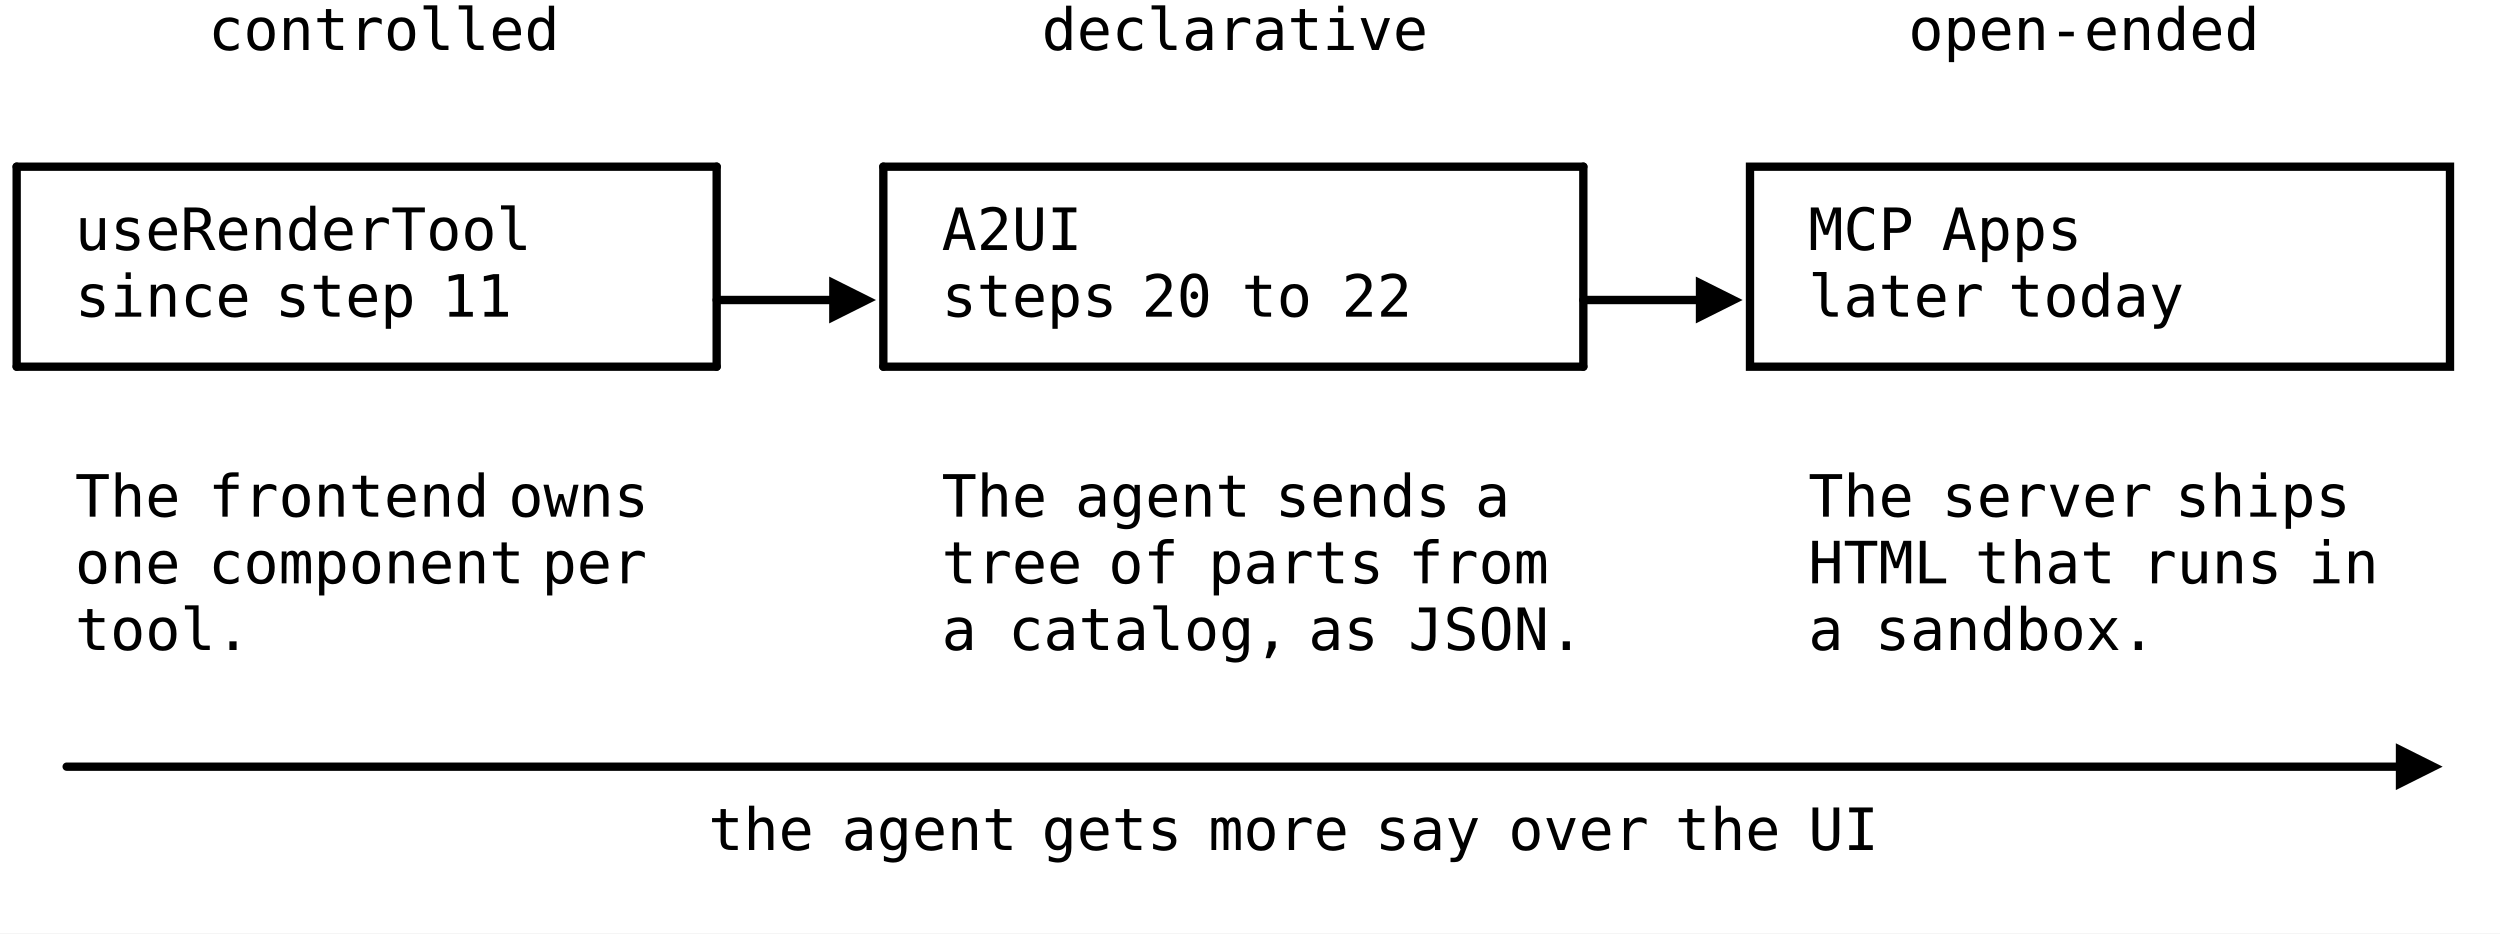
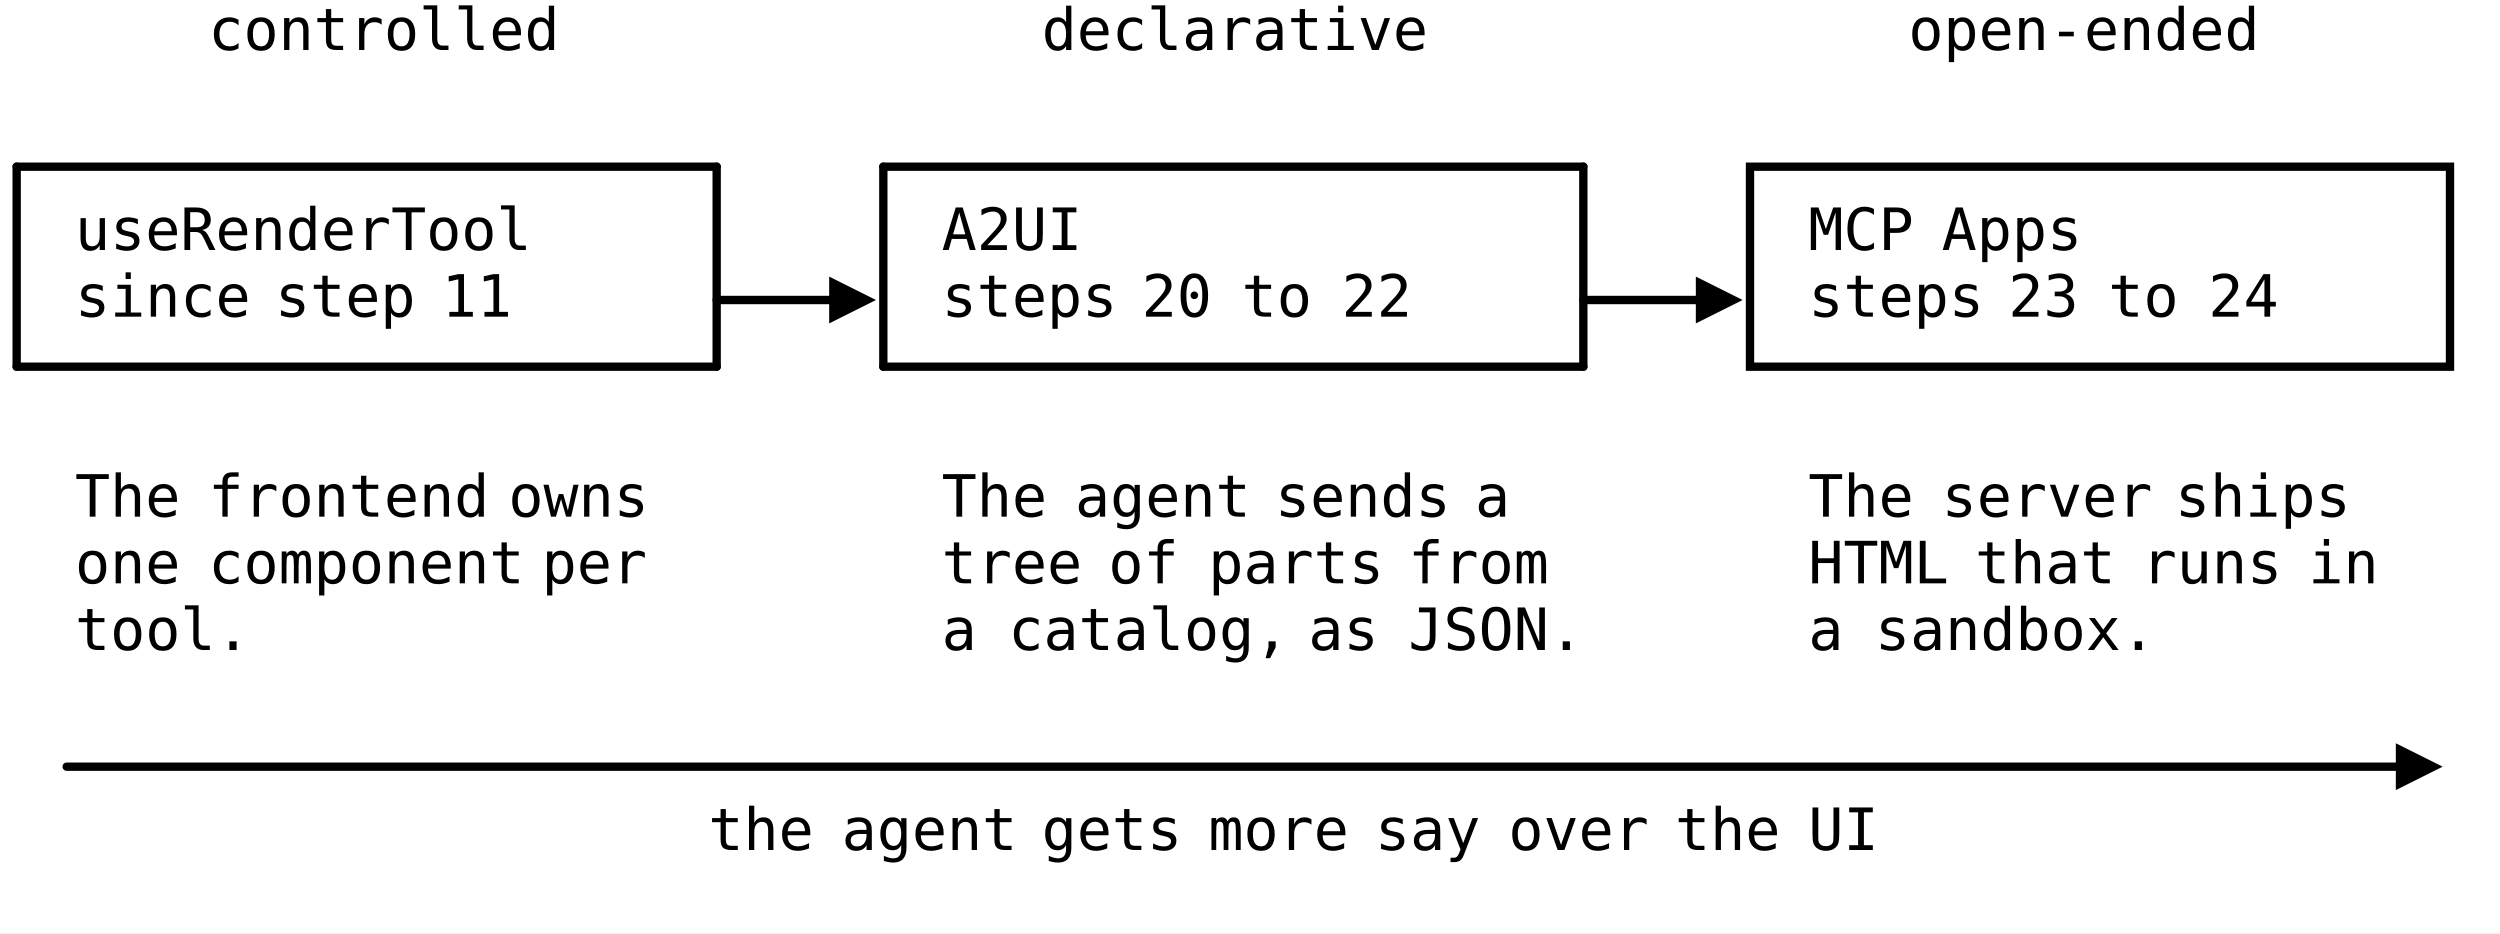
<svg xmlns="http://www.w3.org/2000/svg" width="600" height="224" class="svgbob">
  <style>.svgbob line, .svgbob path, .svgbob circle, .svgbob rect, .svgbob polygon {
  stroke: black;
  stroke-width: 2;
  stroke-opacity: 1;
  fill-opacity: 1;
  stroke-linecap: round;
  stroke-linejoin: miter;
}

.svgbob text {
  white-space: pre;
  fill: black;
  font-family: Iosevka Fixed, monospace;
  font-size: 14px;
}

.svgbob rect.backdrop {
  stroke: none;
  fill: white;
}

.svgbob .broken {
  stroke-dasharray: 8;
}

.svgbob .filled {
  fill: black;
}

.svgbob .bg_filled {
  fill: white;
  stroke-width: 1;
}

.svgbob .nofill {
  fill: white;
}

.svgbob .end_marked_arrow {
  marker-end: url(#arrow);
}

.svgbob .start_marked_arrow {
  marker-start: url(#arrow);
}

.svgbob .end_marked_diamond {
  marker-end: url(#diamond);
}

.svgbob .start_marked_diamond {
  marker-start: url(#diamond);
}

.svgbob .end_marked_circle {
  marker-end: url(#circle);
}

.svgbob .start_marked_circle {
  marker-start: url(#circle);
}

.svgbob .end_marked_open_circle {
  marker-end: url(#open_circle);
}

.svgbob .start_marked_open_circle {
  marker-start: url(#open_circle);
}

.svgbob .end_marked_big_open_circle {
  marker-end: url(#big_open_circle);
}

.svgbob .start_marked_big_open_circle {
  marker-start: url(#big_open_circle);
}

</style>
  <defs>
    <marker id="arrow" viewBox="-2 -2 8 8" refX="4" refY="2" markerWidth="7" markerHeight="7" orient="auto-start-reverse">
      <polygon points="0,0 0,4 4,2 0,0" />
    </marker>
    <marker id="diamond" viewBox="-2 -2 8 8" refX="4" refY="2" markerWidth="7" markerHeight="7" orient="auto-start-reverse">
      <polygon points="0,2 2,0 4,2 2,4 0,2" />
    </marker>
    <marker id="circle" viewBox="0 0 8 8" refX="4" refY="4" markerWidth="7" markerHeight="7" orient="auto-start-reverse">
      <circle cx="4" cy="4" r="2" class="filled" />
    </marker>
    <marker id="open_circle" viewBox="0 0 8 8" refX="4" refY="4" markerWidth="7" markerHeight="7" orient="auto-start-reverse">
      <circle cx="4" cy="4" r="2" class="bg_filled" />
    </marker>
    <marker id="big_open_circle" viewBox="0 0 8 8" refX="4" refY="4" markerWidth="7" markerHeight="7" orient="auto-start-reverse">
      <circle cx="4" cy="4" r="3" class="bg_filled" />
    </marker>
  </defs>
  <rect class="backdrop" x="0" y="0" width="600" height="224" />
  <rect x="420" y="40" width="168" height="48" class="solid nofill" rx="0" />
  <text x="434" y="60">MCP</text>
  <text x="466" y="60">Apps</text>
-   <text x="434" y="76">later</text>
-   <text x="482" y="76">today</text>
+   <text x="434" y="76">steps</text>
+   <text x="482" y="76">23</text>
+   <text x="506" y="76">to</text>
+   <text x="530" y="76">24</text>
  <text x="50" y="12">controlled</text>
  <text x="250" y="12">declarative</text>
  <text x="18" y="60">useRenderTool</text>
  <text x="226" y="60">A2UI</text>
  <text x="18" y="76">since</text>
  <text x="66" y="76">step</text>
  <text x="106" y="76">11</text>
  <polygon points="200,68 208,72 200,76" class="filled" />
  <text x="226" y="76">steps</text>
  <text x="274" y="76">20</text>
  <text x="298" y="76">to</text>
  <text x="322" y="76">22</text>
  <polygon points="408,68 416,72 408,76" class="filled" />
  <text x="18" y="124">The</text>
  <text x="50" y="124">frontend</text>
  <text x="122" y="124">owns</text>
  <text x="18" y="140">one</text>
  <text x="50" y="140">component</text>
  <text x="130" y="140">per</text>
  <text x="18" y="156">tool.</text>
  <text x="226" y="124">The</text>
  <text x="258" y="124">agent</text>
  <text x="306" y="124">sends</text>
  <text x="354" y="124">a</text>
  <text x="226" y="140">tree</text>
  <text x="266" y="140">of</text>
  <text x="290" y="140">parts</text>
  <text x="338" y="140">from</text>
  <text x="226" y="156">a</text>
  <text x="242" y="156">catalog,</text>
  <text x="314" y="156">as</text>
  <text x="338" y="156">JSON.</text>
  <text x="434" y="124">The</text>
  <text x="466" y="124">server</text>
  <text x="522" y="124">ships</text>
  <text x="434" y="140">HTML</text>
  <text x="474" y="140">that</text>
  <text x="514" y="140">runs</text>
  <text x="554" y="140">in</text>
  <text x="434" y="156">a</text>
  <text x="450" y="156">sandbox.</text>
  <line x1="16" y1="184" x2="576" y2="184" class="solid" />
  <polygon points="576,180 584,184 576,188" class="filled" />
  <text x="170" y="204">the</text>
  <text x="202" y="204">agent</text>
  <text x="250" y="204">gets</text>
  <text x="290" y="204">more</text>
  <text x="330" y="204">say</text>
  <text x="362" y="204">over</text>
  <text x="402" y="204">the</text>
  <text x="434" y="204">UI</text>
  <text x="458" y="12">open-ended</text>
  <g>
    <line x1="4" y1="40" x2="172" y2="40" class="solid" />
    <line x1="4" y1="40" x2="4" y2="88" class="solid" />
    <line x1="172" y1="40" x2="172" y2="88" class="solid" />
    <line x1="172" y1="72" x2="200" y2="72" class="solid" />
    <line x1="4" y1="88" x2="172" y2="88" class="solid" />
  </g>
  <g>
    <line x1="212" y1="40" x2="380" y2="40" class="solid" />
    <line x1="212" y1="40" x2="212" y2="88" class="solid" />
    <line x1="380" y1="40" x2="380" y2="88" class="solid" />
    <line x1="380" y1="72" x2="408" y2="72" class="solid" />
    <line x1="212" y1="88" x2="380" y2="88" class="solid" />
  </g>
</svg>
